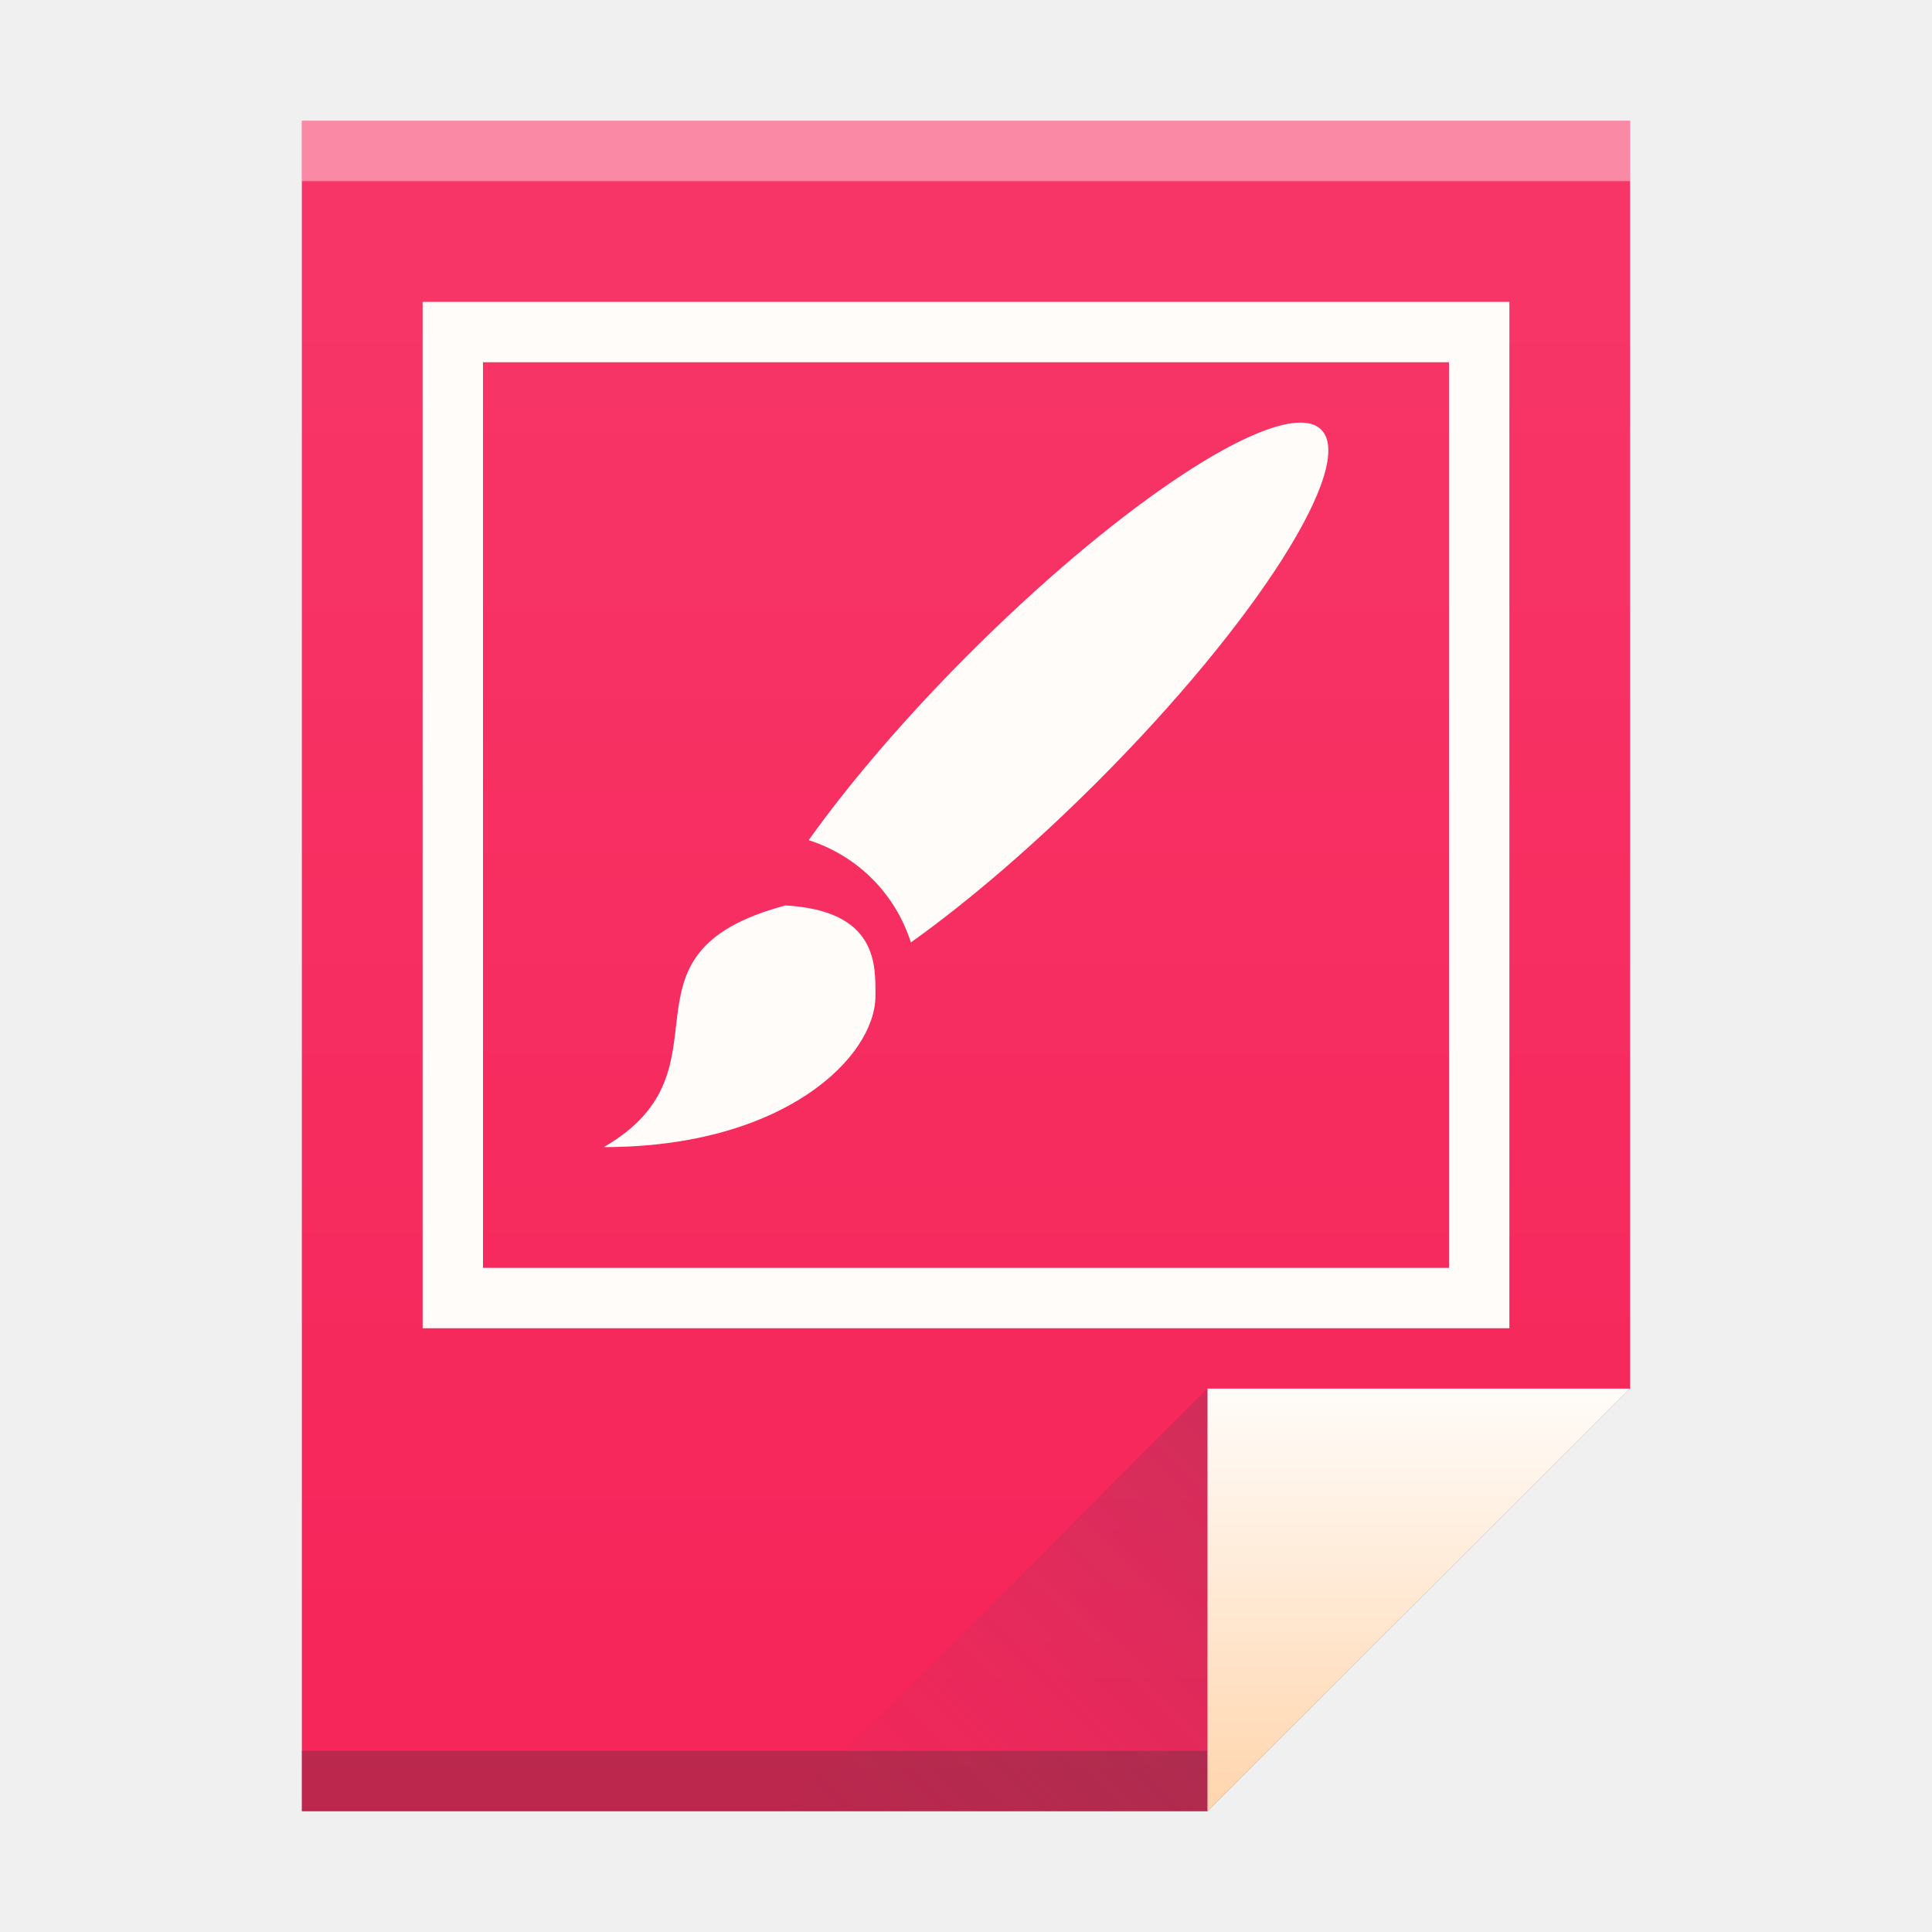
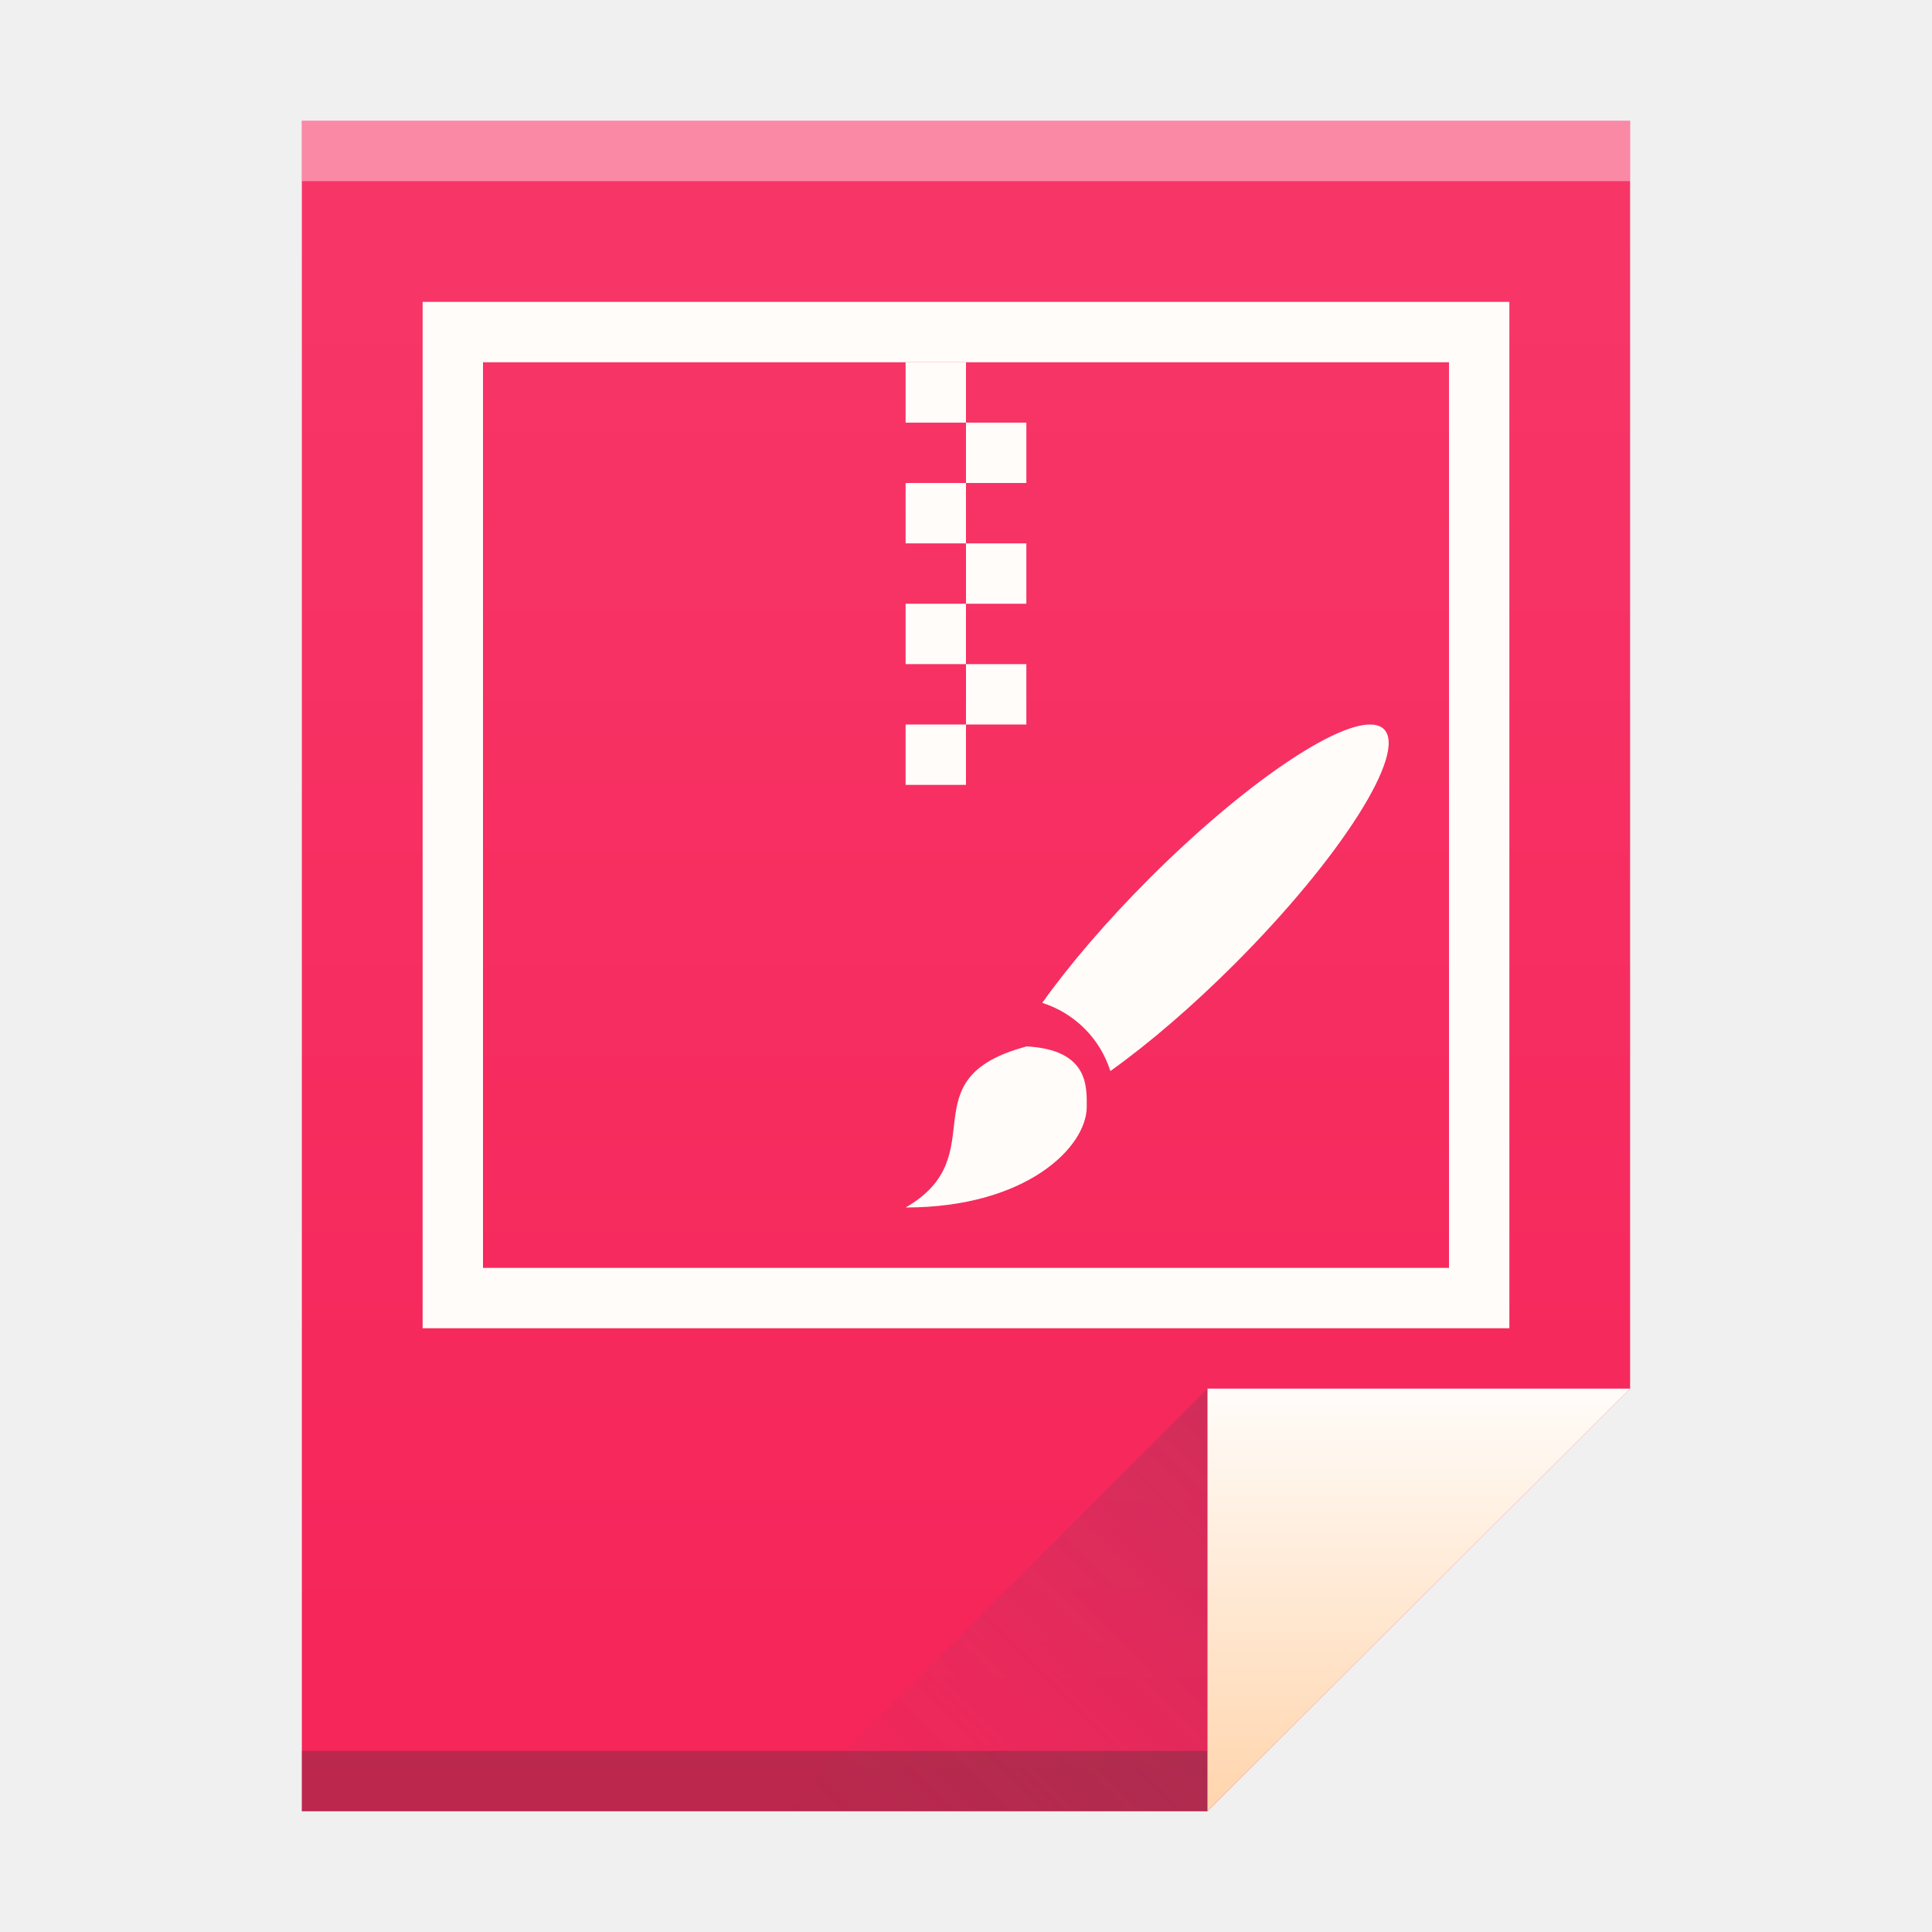
- <svg xmlns="http://www.w3.org/2000/svg" xmlns:xlink="http://www.w3.org/1999/xlink" width="32" height="32" id="svg5453" version="1.1">
+ <svg xmlns="http://www.w3.org/2000/svg" xmlns:xlink="http://www.w3.org/1999/xlink" version="1.1" id="svg5453" height="32" width="32">
  <defs id="defs5455">
-     <linearGradient gradientTransform="matrix(0.4999998,0,0,0.4827584,384.5714,516.3497)" xlink:href="#linearGradient4300-8" id="linearGradient4306" x1="32" y1="61" x2="32" y2="3" gradientUnits="userSpaceOnUse" />
-     <linearGradient gradientTransform="matrix(0.4827584,0,0,0.4827584,385.2611,516.1084)" xlink:href="#linearGradient4351" id="linearGradient4357" x1="47" y1="61" x2="47" y2="47" gradientUnits="userSpaceOnUse" />
-     <linearGradient gradientTransform="matrix(0.4827584,0,0,-0.4827584,378.5025,553.7635)" xlink:href="#linearGradient4410" id="linearGradient4427" x1="54" y1="31" x2="39.5" y2="16.5" gradientUnits="userSpaceOnUse" />
+     <linearGradient gradientUnits="userSpaceOnUse" y2="3" x2="32" y1="61" x1="32" id="linearGradient4306" xlink:href="#linearGradient4300-8" gradientTransform="matrix(0.4999998,0,0,0.4827584,384.5714,516.3497)" />
+     <linearGradient gradientUnits="userSpaceOnUse" y2="47" x2="47" y1="61" x1="47" id="linearGradient4357" xlink:href="#linearGradient4351" gradientTransform="matrix(0.4827584,0,0,0.4827584,385.2611,516.1084)" />
+     <linearGradient gradientUnits="userSpaceOnUse" y2="16.5" x2="39.5" y1="31" x1="54" id="linearGradient4427" xlink:href="#linearGradient4410" gradientTransform="matrix(0.4827584,0,0,-0.4827584,378.5025,553.7635)" />
    <linearGradient id="linearGradient4410">
-       <stop style="stop-color:#383e51;stop-opacity:1" offset="0" id="stop4412" />
-       <stop style="stop-color:#655c6f;stop-opacity:0" offset="1" id="stop4414" />
+       <stop id="stop4412" offset="0" style="stop-color:#383e51;stop-opacity:1" />
+       <stop id="stop4414" offset="1" style="stop-color:#655c6f;stop-opacity:0" />
    </linearGradient>
    <linearGradient id="linearGradient4351">
-       <stop id="stop4353" offset="0" style="stop-color:#ffd6af;stop-opacity:1" />
-       <stop id="stop4355" offset="1" style="stop-color:#fffcf9;stop-opacity:1" />
+       <stop style="stop-color:#ffd6af;stop-opacity:1" offset="0" id="stop4353" />
+       <stop style="stop-color:#fffcf9;stop-opacity:1" offset="1" id="stop4355" />
    </linearGradient>
    <linearGradient id="linearGradient4300-8">
-       <stop id="stop4302-2" offset="0" style="stop-color:#f62459;stop-opacity:1" />
-       <stop id="stop4304-9" offset="1" style="stop-color:#f73768;stop-opacity:1" />
+       <stop style="stop-color:#f62459;stop-opacity:1" offset="0" id="stop4302-2" />
+       <stop style="stop-color:#f73768;stop-opacity:1" offset="1" id="stop4304-9" />
    </linearGradient>
  </defs>
-   <g id="layer1" transform="translate(-384.5714,-515.798)">
-     <path style="fill:url(#linearGradient4306);fill-opacity:1;stroke:none" d="M 389.571,517.798 V 545.798 h 15 l 7,-7 -3e-5,-14.241 v -6.759 h -7 z" id="rect3500" />
-     <rect style="opacity:1;fill:#2e3132;fill-opacity:0.294;stroke:none" id="rect4169" width="15" height="1" x="389.571" y="544.798" />
-     <rect style="opacity:1;fill:#ffffff;fill-opacity:0.412;stroke:none" id="rect4236" width="22" height="1" x="389.571" y="517.798" />
-     <path style="fill:url(#linearGradient4357);fill-opacity:1;fill-rule:evenodd;stroke:none;stroke-width:1px;stroke-linecap:butt;stroke-linejoin:miter;stroke-opacity:1" d="m 411.571,538.798 -7,7 v -7 z" id="path4314" />
-     <path id="path4320" d="m 397.571,545.798 7,-7 v 7 z" style="opacity:0.2;fill:url(#linearGradient4427);fill-opacity:1;fill-rule:evenodd;stroke:none;stroke-width:1px;stroke-linecap:butt;stroke-linejoin:miter;stroke-opacity:1" />
-     <rect style="fill:#ffffff;fill-opacity:1;stroke:none" id="rect4035" width="0" height="11" x="375.892" y="526.798" />
-     <rect style="fill:#ffffff;fill-opacity:1;stroke:none" id="rect4035-4" width="0" height="11" x="375.571" y="525.798" />
-     <rect style="fill:#fbd2bf;fill-opacity:1;stroke:none" id="rect4035-3" width="0" height="11.114" x="374.036" y="525.684" />
-     <rect style="fill:#fbd2bf;fill-opacity:1;stroke:none" id="rect4035-1" width="0" height="11" x="375.571" y="525.798" />
-     <rect style="fill:#fbfbfb;fill-opacity:1;stroke:none" id="rect4035-5" width="0" height="11" x="375.571" y="525.798" />
-     <g transform="translate(392.5714,-515.5642)" id="layer1-9" style="fill:#fffcf9;fill-opacity:1">
-       <rect y="1039.362" x="-17" height="11" width="0" id="rect4035-2" style="fill:#fffcf9;fill-opacity:1;stroke:none" />
-       <path style="fill:#fffcf9;fill-opacity:1" id="path88" d="m 13.635,1038.368 a 1.5,6.751 44.989 0 0 -5.584,3.824 1.5,6.751 44.989 0 0 -2.657,3.086 c 0.807,0.257 1.436,0.886 1.693,1.694 a 1.5,6.751 44.989 0 0 3.085,-2.658 1.5,6.751 44.989 0 0 3.712,-5.835 1.5,6.751 44.989 0 0 -0.249,-0.111 m -8.635,7.994 C 2,1047.166 4.25,1049.065 2,1050.362 c 3,0 4.5,-1.501 4.5,-2.503 0,-0.499 0.051,-1.417 -1.5,-1.5" />
+   <g transform="translate(-384.5714,-515.798)" id="layer1">
+     <path id="rect3500" d="M 389.571,517.798 V 545.798 h 15 l 7,-7 -3e-5,-14.241 v -6.759 h -7 z" style="fill:url(#linearGradient4306);fill-opacity:1;stroke:none" />
+     <rect y="544.798" x="389.571" height="1" width="15" id="rect4169" style="opacity:1;fill:#2e3132;fill-opacity:0.294;stroke:none" />
+     <rect y="517.798" x="389.571" height="1" width="22" id="rect4236" style="opacity:1;fill:#ffffff;fill-opacity:0.412;stroke:none" />
+     <path id="path4314" d="m 411.571,538.798 -7,7 v -7 z" style="fill:url(#linearGradient4357);fill-opacity:1;fill-rule:evenodd;stroke:none;stroke-width:1px;stroke-linecap:butt;stroke-linejoin:miter;stroke-opacity:1" />
+     <path style="opacity:0.2;fill:url(#linearGradient4427);fill-opacity:1;fill-rule:evenodd;stroke:none;stroke-width:1px;stroke-linecap:butt;stroke-linejoin:miter;stroke-opacity:1" d="m 397.571,545.798 7,-7 v 7 z" id="path4320" />
+     <rect y="526.798" x="375.892" height="11" width="0" id="rect4035" style="fill:#ffffff;fill-opacity:1;stroke:none" />
+     <rect y="525.798" x="375.571" height="11" width="0" id="rect4035-4" style="fill:#ffffff;fill-opacity:1;stroke:none" />
+     <rect y="525.684" x="374.036" height="11.114" width="0" id="rect4035-3" style="fill:#fbd2bf;fill-opacity:1;stroke:none" />
+     <rect y="525.798" x="375.571" height="11" width="0" id="rect4035-1" style="fill:#fbd2bf;fill-opacity:1;stroke:none" />
+     <rect y="525.798" x="375.571" height="11" width="0" id="rect4035-5" style="fill:#fbfbfb;fill-opacity:1;stroke:none" />
+     <g style="fill:#fffcf9;fill-opacity:1" id="layer1-9" transform="matrix(0.666667,0,0,0.666667,398.2381,-164.4438)">
+       <rect style="fill:#fffcf9;fill-opacity:1;stroke:none" id="rect4035-2" width="0" height="11" x="-17" y="1039.362" />
+       <path d="m 13.635,1038.368 a 1.5,6.751 44.989 0 0 -5.584,3.824 1.5,6.751 44.989 0 0 -2.657,3.086 c 0.807,0.257 1.436,0.886 1.693,1.694 a 1.5,6.751 44.989 0 0 3.085,-2.658 1.5,6.751 44.989 0 0 3.712,-5.835 1.5,6.751 44.989 0 0 -0.249,-0.111 m -8.635,7.994 C 2,1047.166 4.25,1049.065 2,1050.362 c 3,0 4.5,-1.501 4.5,-2.503 0,-0.499 0.051,-1.417 -1.5,-1.5" id="path88" style="fill:#fffcf9;fill-opacity:1" />
    </g>
-     <path style="opacity:1;vector-effect:none;fill:#fffcf9;fill-opacity:1;stroke:none;stroke-width:1;stroke-linecap:square;stroke-linejoin:round;stroke-miterlimit:4;stroke-dasharray:none;stroke-dashoffset:3.2;stroke-opacity:1" d="M 7,5 V 22 H 25 V 5 Z M 8,6 H 24 V 21 H 8 Z" transform="translate(384.5714,515.798)" id="rect854" />
+     <path id="rect854" transform="translate(384.5714,515.798)" d="M 7,5 V 22 H 25 V 5 Z M 8,6 H 24 V 21 H 8 Z" style="opacity:1;vector-effect:none;fill:#fffcf9;fill-opacity:1;stroke:none;stroke-width:1;stroke-linecap:square;stroke-linejoin:round;stroke-miterlimit:4;stroke-dasharray:none;stroke-dashoffset:3.2;stroke-opacity:1" />
+     <rect y="521.798" x="399.571" height="1" width="1" id="rect841" style="opacity:1;vector-effect:none;fill:#fffcf9;fill-opacity:1;stroke:none;stroke-width:2;stroke-linecap:butt;stroke-linejoin:bevel;stroke-miterlimit:4;stroke-dasharray:none;stroke-dashoffset:3.2;stroke-opacity:1" />
+     <rect y="522.798" x="400.571" height="1" width="1" id="rect843" style="opacity:1;vector-effect:none;fill:#fffcf9;fill-opacity:1;stroke:none;stroke-width:2;stroke-linecap:butt;stroke-linejoin:bevel;stroke-miterlimit:4;stroke-dasharray:none;stroke-dashoffset:3.2;stroke-opacity:1" />
+     <rect y="523.798" x="399.571" height="1" width="1" id="rect845" style="opacity:1;vector-effect:none;fill:#fffcf9;fill-opacity:1;stroke:none;stroke-width:2;stroke-linecap:butt;stroke-linejoin:bevel;stroke-miterlimit:4;stroke-dasharray:none;stroke-dashoffset:3.2;stroke-opacity:1" />
+     <rect y="524.798" x="400.571" height="1" width="1" id="rect847" style="opacity:1;vector-effect:none;fill:#fffcf9;fill-opacity:1;stroke:none;stroke-width:2;stroke-linecap:butt;stroke-linejoin:bevel;stroke-miterlimit:4;stroke-dasharray:none;stroke-dashoffset:3.2;stroke-opacity:1" />
+     <rect y="525.798" x="399.571" height="1" width="1" id="rect849" style="opacity:1;vector-effect:none;fill:#fffcf9;fill-opacity:1;stroke:none;stroke-width:2;stroke-linecap:butt;stroke-linejoin:bevel;stroke-miterlimit:4;stroke-dasharray:none;stroke-dashoffset:3.2;stroke-opacity:1" />
+     <rect id="rect851" y="526.798" x="400.571" height="1" width="1" style="opacity:1;vector-effect:none;fill:#fffcf9;fill-opacity:1;stroke:none;stroke-width:2;stroke-linecap:butt;stroke-linejoin:bevel;stroke-miterlimit:4;stroke-dasharray:none;stroke-dashoffset:3.2;stroke-opacity:1" />
+     <rect id="rect853" y="527.798" x="399.571" height="1" width="1" style="opacity:1;vector-effect:none;fill:#fffcf9;fill-opacity:1;stroke:none;stroke-width:2;stroke-linecap:butt;stroke-linejoin:bevel;stroke-miterlimit:4;stroke-dasharray:none;stroke-dashoffset:3.2;stroke-opacity:1" />
  </g>
</svg>
